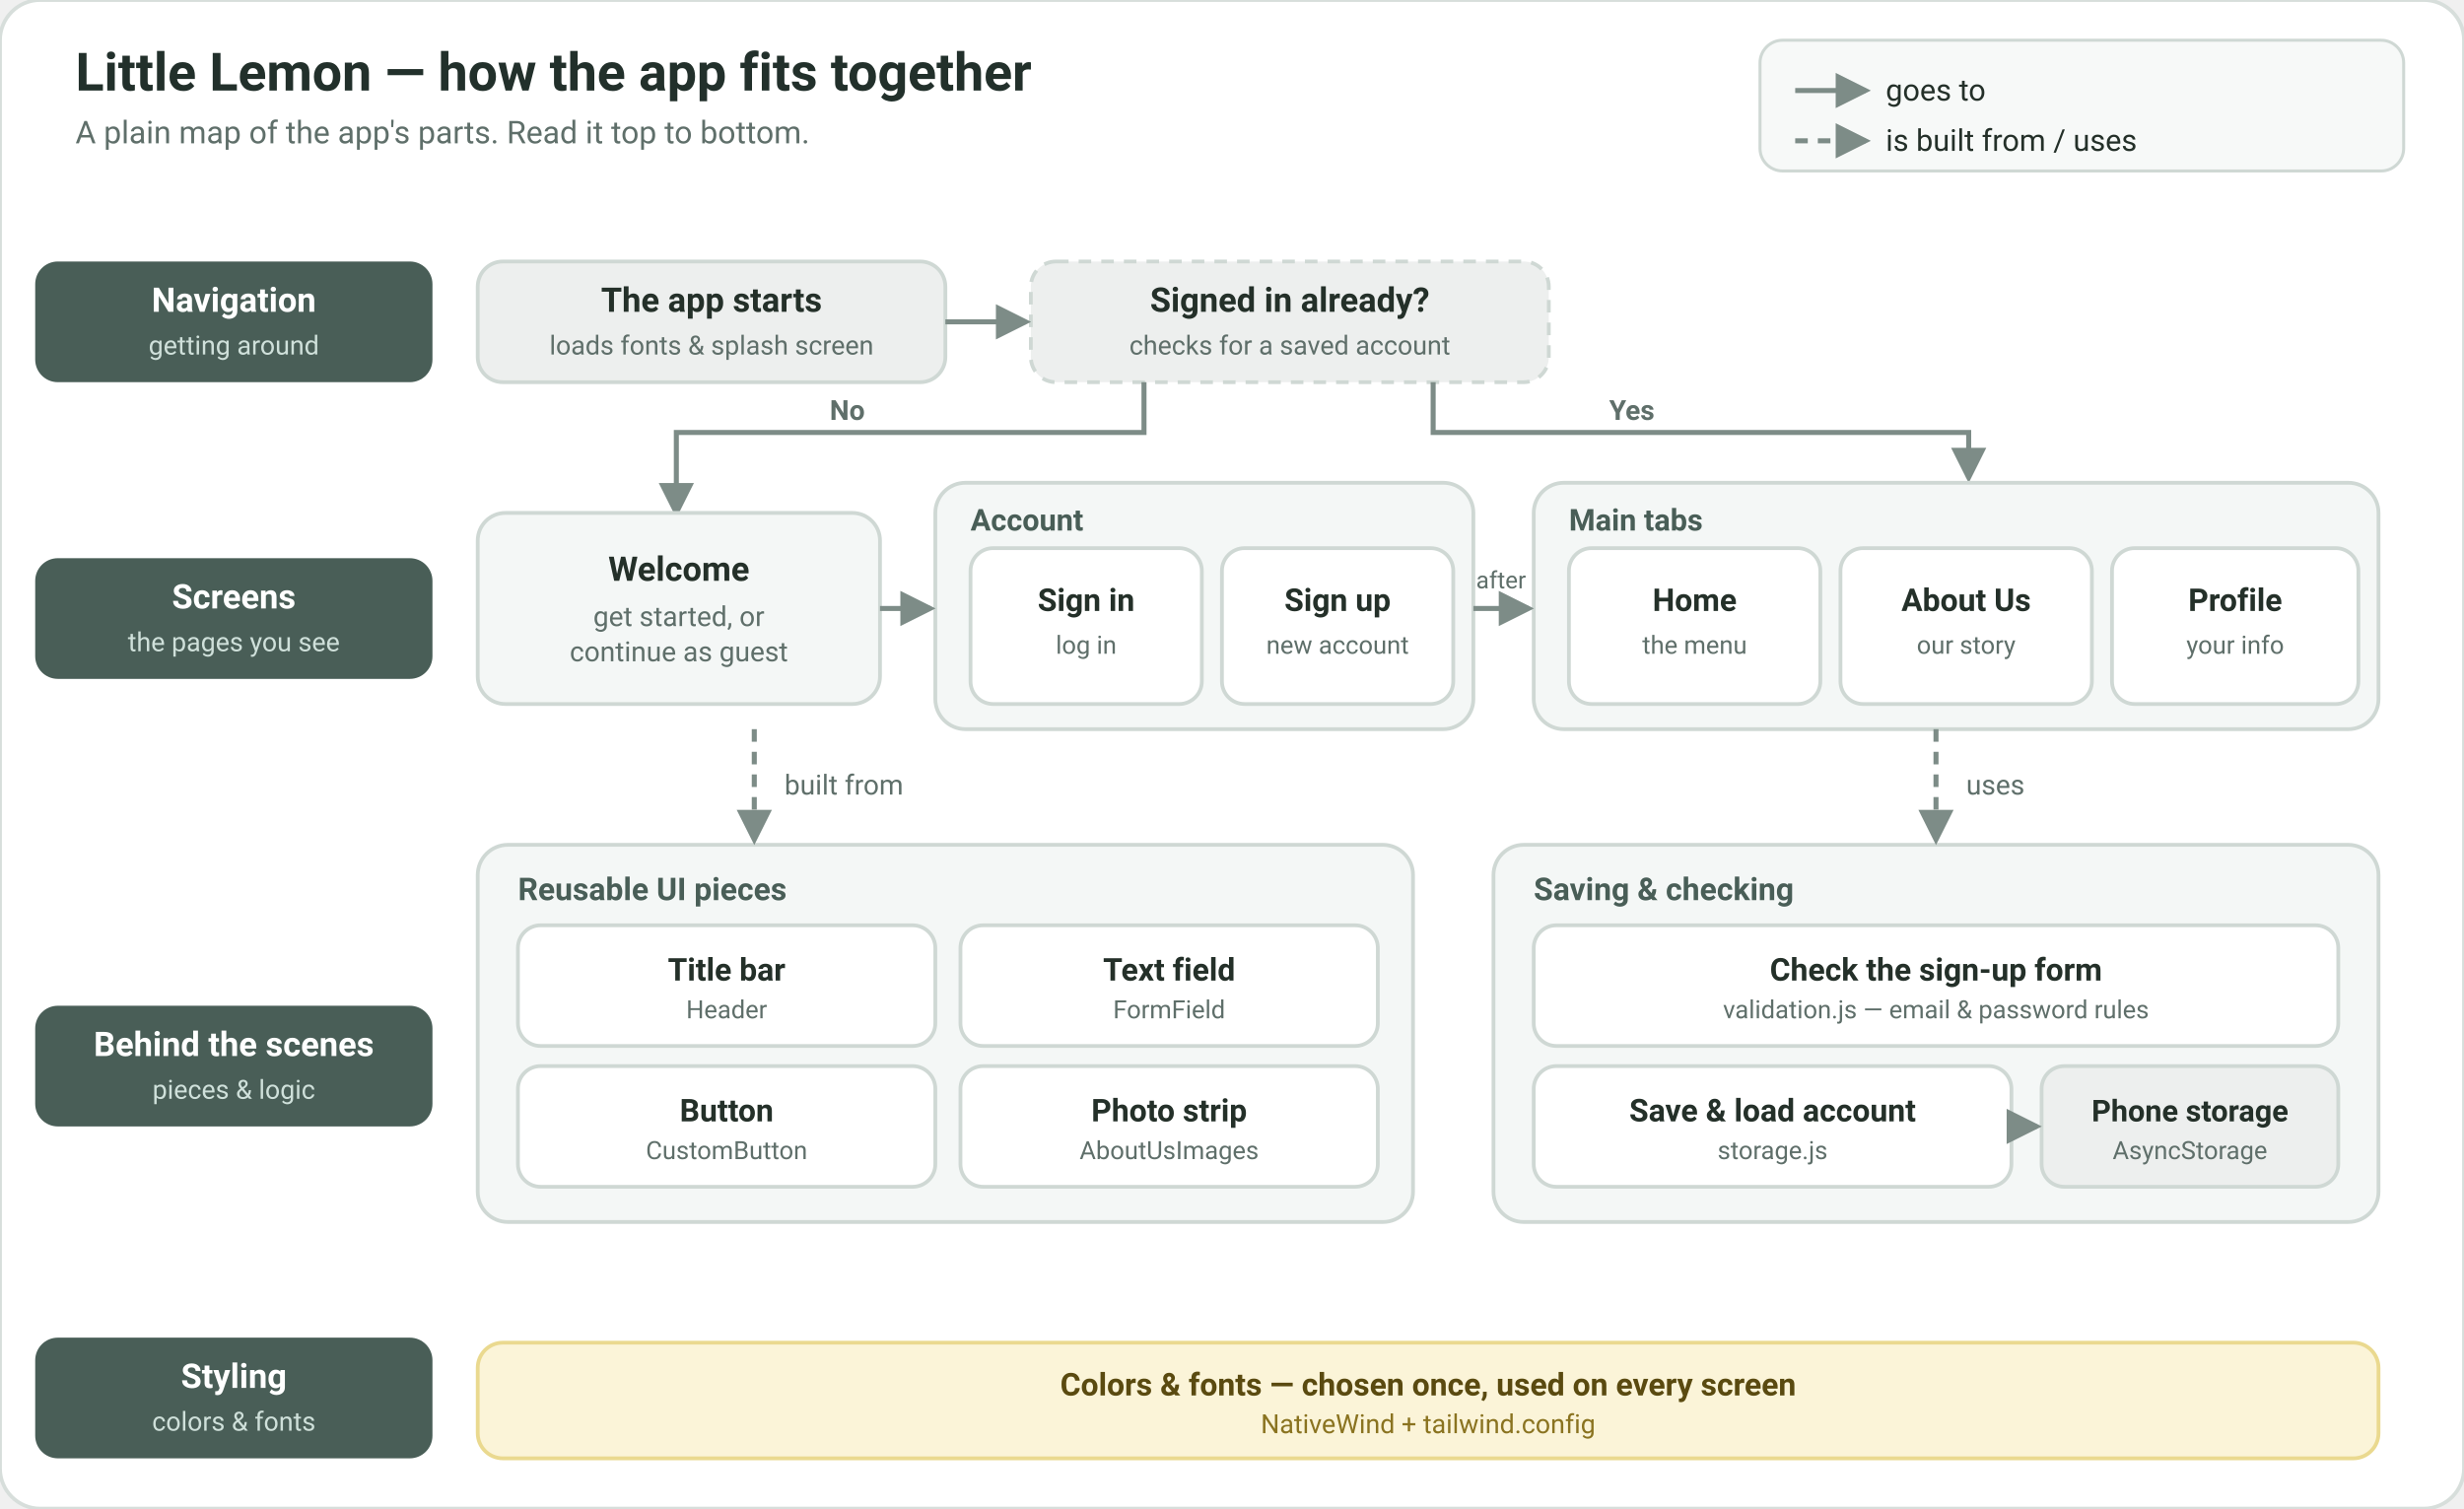
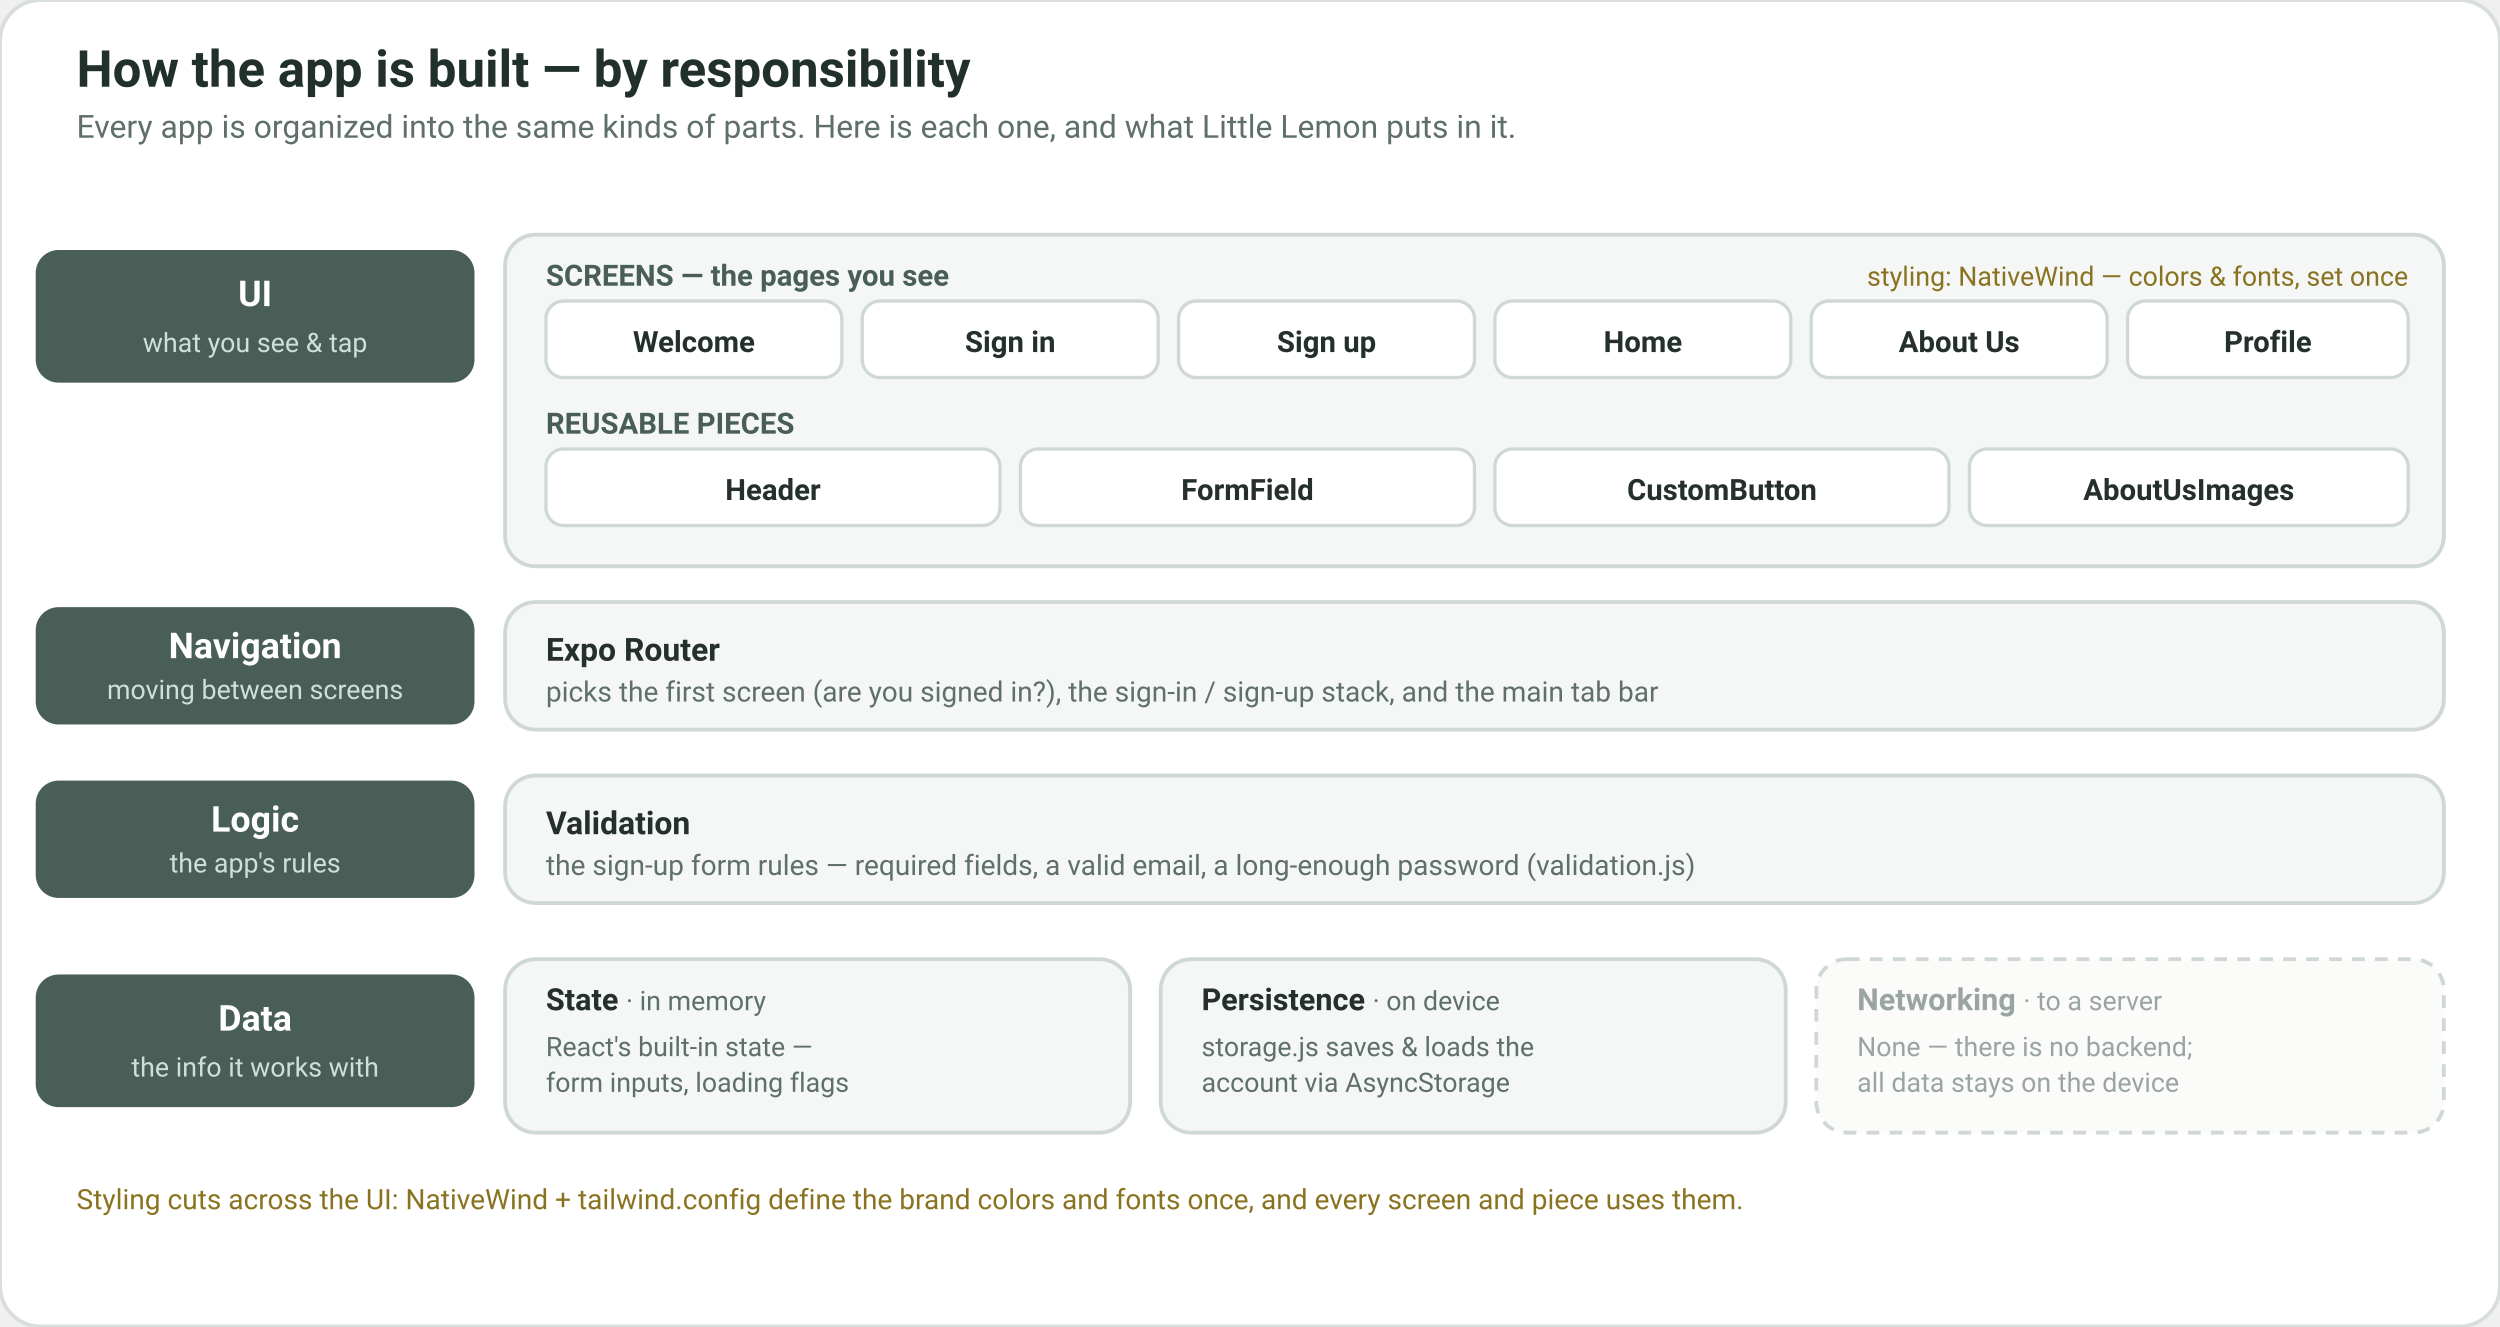
- <svg xmlns="http://www.w3.org/2000/svg" viewBox="0 0 980 600" font-family="-apple-system, Segoe UI, Roboto, Helvetica, Arial, sans-serif">
-   <defs>
-     <marker id="ah" viewBox="0 0 10 10" refX="8.5" refY="5" markerWidth="7" markerHeight="7" orient="auto-start-reverse">
-       <path d="M0,0 L10,5 L0,10 z" fill="#7d8c87" />
-     </marker>
-   </defs>
-   <rect x="0" y="0" width="980" height="600" rx="16" fill="#ffffff" stroke="#d7dedb" stroke-width="1.5" />
-   <text x="30" y="36" font-size="21" font-weight="700" fill="#22302b">Little Lemon — how the app fits together</text>
-   <text x="30" y="57" font-size="12.5" fill="#5f6f6a">A plain map of the app's parts. Read it top to bottom.</text>
-   <rect x="700" y="16" width="256" height="52" rx="9" fill="#f7f9f8" stroke="#cfd8d4" stroke-width="1.2" />
-   <line x1="714" y1="36" x2="742" y2="36" stroke="#7d8c87" stroke-width="2" marker-end="url(#ah)" />
-   <text x="750" y="40" font-size="12" fill="#243029">goes to</text>
-   <line x1="714" y1="56" x2="742" y2="56" stroke="#7d8c87" stroke-width="2" stroke-dasharray="5 4" marker-end="url(#ah)" />
-   <text x="750" y="60" font-size="12" fill="#243029">is built from / uses</text>
+ <svg xmlns="http://www.w3.org/2000/svg" viewBox="0 0 980 520" font-family="-apple-system, Segoe UI, Roboto, Helvetica, Arial, sans-serif">
+   <rect x="0" y="0" width="980" height="520" rx="16" fill="#ffffff" stroke="#d7dedb" stroke-width="1.5" />
+   <text x="30" y="34" font-size="20" font-weight="700" fill="#22302b">How the app is built — by responsibility</text>
+   <text x="30" y="54" font-size="12.5" fill="#5f6f6a">Every app is organized into the same kinds of parts. Here is each one, and what Little Lemon puts in it.</text>
  <g text-anchor="middle">
-     <rect x="14" y="104" width="158" height="48" rx="9" fill="#495E57" />
-     <text x="93" y="124" font-size="13.5" font-weight="700" fill="#ffffff">Navigation</text>
-     <text x="93" y="141" font-size="10.5" fill="#cfe0da">getting around</text>
-     <rect x="14" y="222" width="158" height="48" rx="9" fill="#495E57" />
-     <text x="93" y="242" font-size="13.5" font-weight="700" fill="#ffffff">Screens</text>
-     <text x="93" y="259" font-size="10.5" fill="#cfe0da">the pages you see</text>
-     <rect x="14" y="400" width="158" height="48" rx="9" fill="#495E57" />
-     <text x="93" y="420" font-size="13.5" font-weight="700" fill="#ffffff">Behind the scenes</text>
-     <text x="93" y="437" font-size="10.5" fill="#cfe0da">pieces &amp; logic</text>
-     <rect x="14" y="532" width="158" height="48" rx="9" fill="#495E57" />
-     <text x="93" y="552" font-size="13.5" font-weight="700" fill="#ffffff">Styling</text>
-     <text x="93" y="569" font-size="10.5" fill="#cfe0da">colors &amp; fonts</text>
+     <rect x="14" y="98" width="172" height="52" rx="9" fill="#495E57" />
+     <text x="100" y="120" font-size="14" font-weight="700" fill="#ffffff">UI</text>
+     <text x="100" y="138" font-size="10.5" fill="#cfe0da">what you see &amp; tap</text>
+     <rect x="14" y="238" width="172" height="46" rx="9" fill="#495E57" />
+     <text x="100" y="258" font-size="14" font-weight="700" fill="#ffffff">Navigation</text>
+     <text x="100" y="274" font-size="10.5" fill="#cfe0da">moving between screens</text>
+     <rect x="14" y="306" width="172" height="46" rx="9" fill="#495E57" />
+     <text x="100" y="326" font-size="14" font-weight="700" fill="#ffffff">Logic</text>
+     <text x="100" y="342" font-size="10.5" fill="#cfe0da">the app's rules</text>
+     <rect x="14" y="382" width="172" height="52" rx="9" fill="#495E57" />
+     <text x="100" y="404" font-size="14" font-weight="700" fill="#ffffff">Data</text>
+     <text x="100" y="422" font-size="10.5" fill="#cfe0da">the info it works with</text>
  </g>
-   <g text-anchor="middle" fill="#243029">
-     <rect x="190" y="104" width="186" height="48" rx="10" fill="#EDEFEE" stroke="#cfd8d4" stroke-width="1.5" />
-     <text x="283" y="124" font-size="13.5" font-weight="700">The app starts</text>
-     <text x="283" y="141" font-size="10.5" fill="#5f6f6a">loads fonts &amp; splash screen</text>
-     <rect x="410" y="104" width="206" height="48" rx="10" fill="#EDEFEE" stroke="#cfd8d4" stroke-width="1.5" stroke-dasharray="5 4" />
-     <text x="513" y="124" font-size="13.5" font-weight="700">Signed in already?</text>
-     <text x="513" y="141" font-size="10.5" fill="#5f6f6a">checks for a saved account</text>
+   <rect x="198" y="92" width="760" height="130" rx="12" fill="#f4f7f6" stroke="#cfd8d4" stroke-width="1.5" />
+   <text x="214" y="112" font-size="11.5" font-weight="700" fill="#495E57">SCREENS — the pages you see</text>
+   <g text-anchor="middle" fill="#243029" font-size="11.5" font-weight="700">
+     <rect x="214" y="118" width="116" height="30" rx="7" fill="#ffffff" stroke="#cfd8d4" stroke-width="1.3" />
+     <text x="272" y="138">Welcome</text>
+     <rect x="338" y="118" width="116" height="30" rx="7" fill="#ffffff" stroke="#cfd8d4" stroke-width="1.3" />
+     <text x="396" y="138">Sign in</text>
+     <rect x="462" y="118" width="116" height="30" rx="7" fill="#ffffff" stroke="#cfd8d4" stroke-width="1.3" />
+     <text x="520" y="138">Sign up</text>
+     <rect x="586" y="118" width="116" height="30" rx="7" fill="#ffffff" stroke="#cfd8d4" stroke-width="1.3" />
+     <text x="644" y="138">Home</text>
+     <rect x="710" y="118" width="116" height="30" rx="7" fill="#ffffff" stroke="#cfd8d4" stroke-width="1.3" />
+     <text x="768" y="138">About Us</text>
+     <rect x="834" y="118" width="110" height="30" rx="7" fill="#ffffff" stroke="#cfd8d4" stroke-width="1.3" />
+     <text x="889" y="138">Profile</text>
  </g>
-   <line x1="376" y1="128" x2="408" y2="128" stroke="#7d8c87" stroke-width="2" marker-end="url(#ah)" />
-   <path d="M 455,152 V 172 H 269 V 204" fill="none" stroke="#7d8c87" stroke-width="2" marker-end="url(#ah)" />
-   <text x="330" y="167" font-size="11" font-weight="700" fill="#5f6f6a">No</text>
-   <path d="M 570,152 V 172 H 783 V 190" fill="none" stroke="#7d8c87" stroke-width="2" marker-end="url(#ah)" />
-   <text x="640" y="167" font-size="11" font-weight="700" fill="#5f6f6a">Yes</text>
-   <rect x="190" y="204" width="160" height="76" rx="11" fill="#f4f7f6" stroke="#cfd8d4" stroke-width="1.5" />
-   <text x="270" y="231" text-anchor="middle" font-size="13.5" font-weight="700" fill="#243029">Welcome</text>
-   <text x="270" y="249" text-anchor="middle" font-size="11" fill="#5f6f6a">get started, or</text>
-   <text x="270" y="263" text-anchor="middle" font-size="11" fill="#5f6f6a">continue as guest</text>
-   <rect x="372" y="192" width="214" height="98" rx="12" fill="#f4f7f6" stroke="#cfd8d4" stroke-width="1.5" />
-   <text x="386" y="211" font-size="12" font-weight="700" fill="#495E57">Account</text>
-   <g text-anchor="middle" fill="#243029">
-     <rect x="386" y="218" width="92" height="62" rx="9" fill="#ffffff" stroke="#cfd8d4" stroke-width="1.5" />
-     <text x="432" y="243" font-size="12.5" font-weight="700">Sign in</text>
-     <text x="432" y="260" font-size="10" fill="#5f6f6a">log in</text>
-     <rect x="486" y="218" width="92" height="62" rx="9" fill="#ffffff" stroke="#cfd8d4" stroke-width="1.5" />
-     <text x="532" y="243" font-size="12.5" font-weight="700">Sign up</text>
-     <text x="532" y="260" font-size="10" fill="#5f6f6a">new account</text>
+   <text x="214" y="170" font-size="11.5" font-weight="700" fill="#495E57">REUSABLE PIECES</text>
+   <g text-anchor="middle" fill="#243029" font-size="11.5" font-weight="700">
+     <rect x="214" y="176" width="178" height="30" rx="7" fill="#ffffff" stroke="#cfd8d4" stroke-width="1.3" />
+     <text x="303" y="196">Header</text>
+     <rect x="400" y="176" width="178" height="30" rx="7" fill="#ffffff" stroke="#cfd8d4" stroke-width="1.3" />
+     <text x="489" y="196">FormField</text>
+     <rect x="586" y="176" width="178" height="30" rx="7" fill="#ffffff" stroke="#cfd8d4" stroke-width="1.3" />
+     <text x="675" y="196">CustomButton</text>
+     <rect x="772" y="176" width="172" height="30" rx="7" fill="#ffffff" stroke="#cfd8d4" stroke-width="1.3" />
+     <text x="858" y="196">AboutUsImages</text>
  </g>
-   <rect x="610" y="192" width="336" height="98" rx="12" fill="#f4f7f6" stroke="#cfd8d4" stroke-width="1.5" />
-   <text x="624" y="211" font-size="12" font-weight="700" fill="#495E57">Main tabs</text>
-   <g text-anchor="middle" fill="#243029">
-     <rect x="624" y="218" width="100" height="62" rx="9" fill="#ffffff" stroke="#cfd8d4" stroke-width="1.5" />
-     <text x="674" y="243" font-size="12.5" font-weight="700">Home</text>
-     <text x="674" y="260" font-size="10" fill="#5f6f6a">the menu</text>
-     <rect x="732" y="218" width="100" height="62" rx="9" fill="#ffffff" stroke="#cfd8d4" stroke-width="1.5" />
-     <text x="782" y="243" font-size="12.5" font-weight="700">About Us</text>
-     <text x="782" y="260" font-size="10" fill="#5f6f6a">our story</text>
-     <rect x="840" y="218" width="98" height="62" rx="9" fill="#ffffff" stroke="#cfd8d4" stroke-width="1.5" />
-     <text x="889" y="243" font-size="12.5" font-weight="700">Profile</text>
-     <text x="889" y="260" font-size="10" fill="#5f6f6a">your info</text>
+   <text x="944" y="112" text-anchor="end" font-size="10.5" fill="#8a7320">styling: NativeWind — colors &amp; fonts, set once</text>
+   <rect x="198" y="236" width="760" height="50" rx="12" fill="#f4f7f6" stroke="#cfd8d4" stroke-width="1.5" />
+   <text x="214" y="259" font-size="12.5" font-weight="700" fill="#243029">Expo Router</text>
+   <text x="214" y="275" font-size="11" fill="#5f6f6a">picks the first screen (are you signed in?), the sign-in / sign-up stack, and the main tab bar</text>
+   <rect x="198" y="304" width="760" height="50" rx="12" fill="#f4f7f6" stroke="#cfd8d4" stroke-width="1.5" />
+   <text x="214" y="327" font-size="12.5" font-weight="700" fill="#243029">Validation</text>
+   <text x="214" y="343" font-size="11" fill="#5f6f6a">the sign-up form rules — required fields, a valid email, a long-enough password (validation.js)</text>
+   <g>
+     <rect x="198" y="376" width="245" height="68" rx="12" fill="#f4f7f6" stroke="#cfd8d4" stroke-width="1.5" />
+     <text x="214" y="396" font-size="12" font-weight="700" fill="#243029">State <tspan font-weight="400" fill="#5f6f6a" font-size="10.5">· in memory</tspan>
+     </text>
+     <text x="214" y="414" font-size="10.5" fill="#5f6f6a">React's built-in state —</text>
+     <text x="214" y="428" font-size="10.5" fill="#5f6f6a">form inputs, loading flags</text>
+     <rect x="455" y="376" width="245" height="68" rx="12" fill="#f4f7f6" stroke="#cfd8d4" stroke-width="1.5" />
+     <text x="471" y="396" font-size="12" font-weight="700" fill="#243029">Persistence <tspan font-weight="400" fill="#5f6f6a" font-size="10.5">· on device</tspan>
+     </text>
+     <text x="471" y="414" font-size="10.5" fill="#5f6f6a">storage.js saves &amp; loads the</text>
+     <text x="471" y="428" font-size="10.5" fill="#5f6f6a">account via AsyncStorage</text>
+     <rect x="712" y="376" width="246" height="68" rx="12" fill="#fbfbfa" stroke="#cfd8d4" stroke-width="1.5" stroke-dasharray="5 4" />
+     <text x="728" y="396" font-size="12" font-weight="700" fill="#9aa5a1">Networking <tspan font-weight="400" font-size="10.5">· to a server</tspan>
+     </text>
+     <text x="728" y="414" font-size="10.5" fill="#9aa5a1">None — there is no backend;</text>
+     <text x="728" y="428" font-size="10.5" fill="#9aa5a1">all data stays on the device</text>
  </g>
-   <line x1="350" y1="242" x2="370" y2="242" stroke="#7d8c87" stroke-width="2" marker-end="url(#ah)" />
-   <line x1="586" y1="242" x2="608" y2="242" stroke="#7d8c87" stroke-width="2" marker-end="url(#ah)" />
-   <text x="597" y="234" text-anchor="middle" font-size="9.5" fill="#5f6f6a">after</text>
-   <rect x="190" y="336" width="372" height="150" rx="12" fill="#f4f7f6" stroke="#cfd8d4" stroke-width="1.5" />
-   <text x="206" y="358" font-size="12.5" font-weight="700" fill="#495E57">Reusable UI pieces</text>
-   <g text-anchor="middle" fill="#243029">
-     <rect x="206" y="368" width="166" height="48" rx="9" fill="#ffffff" stroke="#cfd8d4" stroke-width="1.5" />
-     <text x="289" y="390" font-size="12.5" font-weight="700">Title bar</text>
-     <text x="289" y="405" font-size="10" fill="#5f6f6a">Header</text>
-     <rect x="382" y="368" width="166" height="48" rx="9" fill="#ffffff" stroke="#cfd8d4" stroke-width="1.5" />
-     <text x="465" y="390" font-size="12.5" font-weight="700">Text field</text>
-     <text x="465" y="405" font-size="10" fill="#5f6f6a">FormField</text>
-     <rect x="206" y="424" width="166" height="48" rx="9" fill="#ffffff" stroke="#cfd8d4" stroke-width="1.5" />
-     <text x="289" y="446" font-size="12.5" font-weight="700">Button</text>
-     <text x="289" y="461" font-size="10" fill="#5f6f6a">CustomButton</text>
-     <rect x="382" y="424" width="166" height="48" rx="9" fill="#ffffff" stroke="#cfd8d4" stroke-width="1.5" />
-     <text x="465" y="446" font-size="12.5" font-weight="700">Photo strip</text>
-     <text x="465" y="461" font-size="10" fill="#5f6f6a">AboutUsImages</text>
-   </g>
-   <rect x="594" y="336" width="352" height="150" rx="12" fill="#f4f7f6" stroke="#cfd8d4" stroke-width="1.5" />
-   <text x="610" y="358" font-size="12.5" font-weight="700" fill="#495E57">Saving &amp; checking</text>
-   <g text-anchor="middle" fill="#243029">
-     <rect x="610" y="368" width="320" height="48" rx="9" fill="#ffffff" stroke="#cfd8d4" stroke-width="1.5" />
-     <text x="770" y="390" font-size="12.5" font-weight="700">Check the sign-up form</text>
-     <text x="770" y="405" font-size="10" fill="#5f6f6a">validation.js — email &amp; password rules</text>
-     <rect x="610" y="424" width="190" height="48" rx="9" fill="#ffffff" stroke="#cfd8d4" stroke-width="1.5" />
-     <text x="705" y="446" font-size="12.5" font-weight="700">Save &amp; load account</text>
-     <text x="705" y="461" font-size="10" fill="#5f6f6a">storage.js</text>
-     <rect x="812" y="424" width="118" height="48" rx="9" fill="#EDEFEE" stroke="#cfd8d4" stroke-width="1.5" />
-     <text x="871" y="446" font-size="12" font-weight="700">Phone storage</text>
-     <text x="871" y="461" font-size="10" fill="#5f6f6a">AsyncStorage</text>
-   </g>
-   <line x1="800" y1="448" x2="810" y2="448" stroke="#7d8c87" stroke-width="2" marker-end="url(#ah)" />
-   <line x1="300" y1="290" x2="300" y2="334" stroke="#7d8c87" stroke-width="2" stroke-dasharray="5 4" marker-end="url(#ah)" />
-   <text x="312" y="316" font-size="11" fill="#5f6f6a">built from</text>
-   <line x1="770" y1="290" x2="770" y2="334" stroke="#7d8c87" stroke-width="2" stroke-dasharray="5 4" marker-end="url(#ah)" />
-   <text x="782" y="316" font-size="11" fill="#5f6f6a">uses</text>
-   <rect x="190" y="534" width="756" height="46" rx="10" fill="#FBF4D8" stroke="#ead98f" stroke-width="1.5" />
-   <text x="568" y="555" text-anchor="middle" font-size="12.5" font-weight="700" fill="#5a4a10">Colors &amp; fonts — chosen once, used on every screen</text>
-   <text x="568" y="570" text-anchor="middle" font-size="10.5" fill="#8a7320">NativeWind + tailwind.config</text>
+   <text x="30" y="474" font-size="11" fill="#8a7320">Styling cuts across the UI: NativeWind + tailwind.config define the brand colors and fonts once, and every screen and piece uses them.</text>
</svg>
